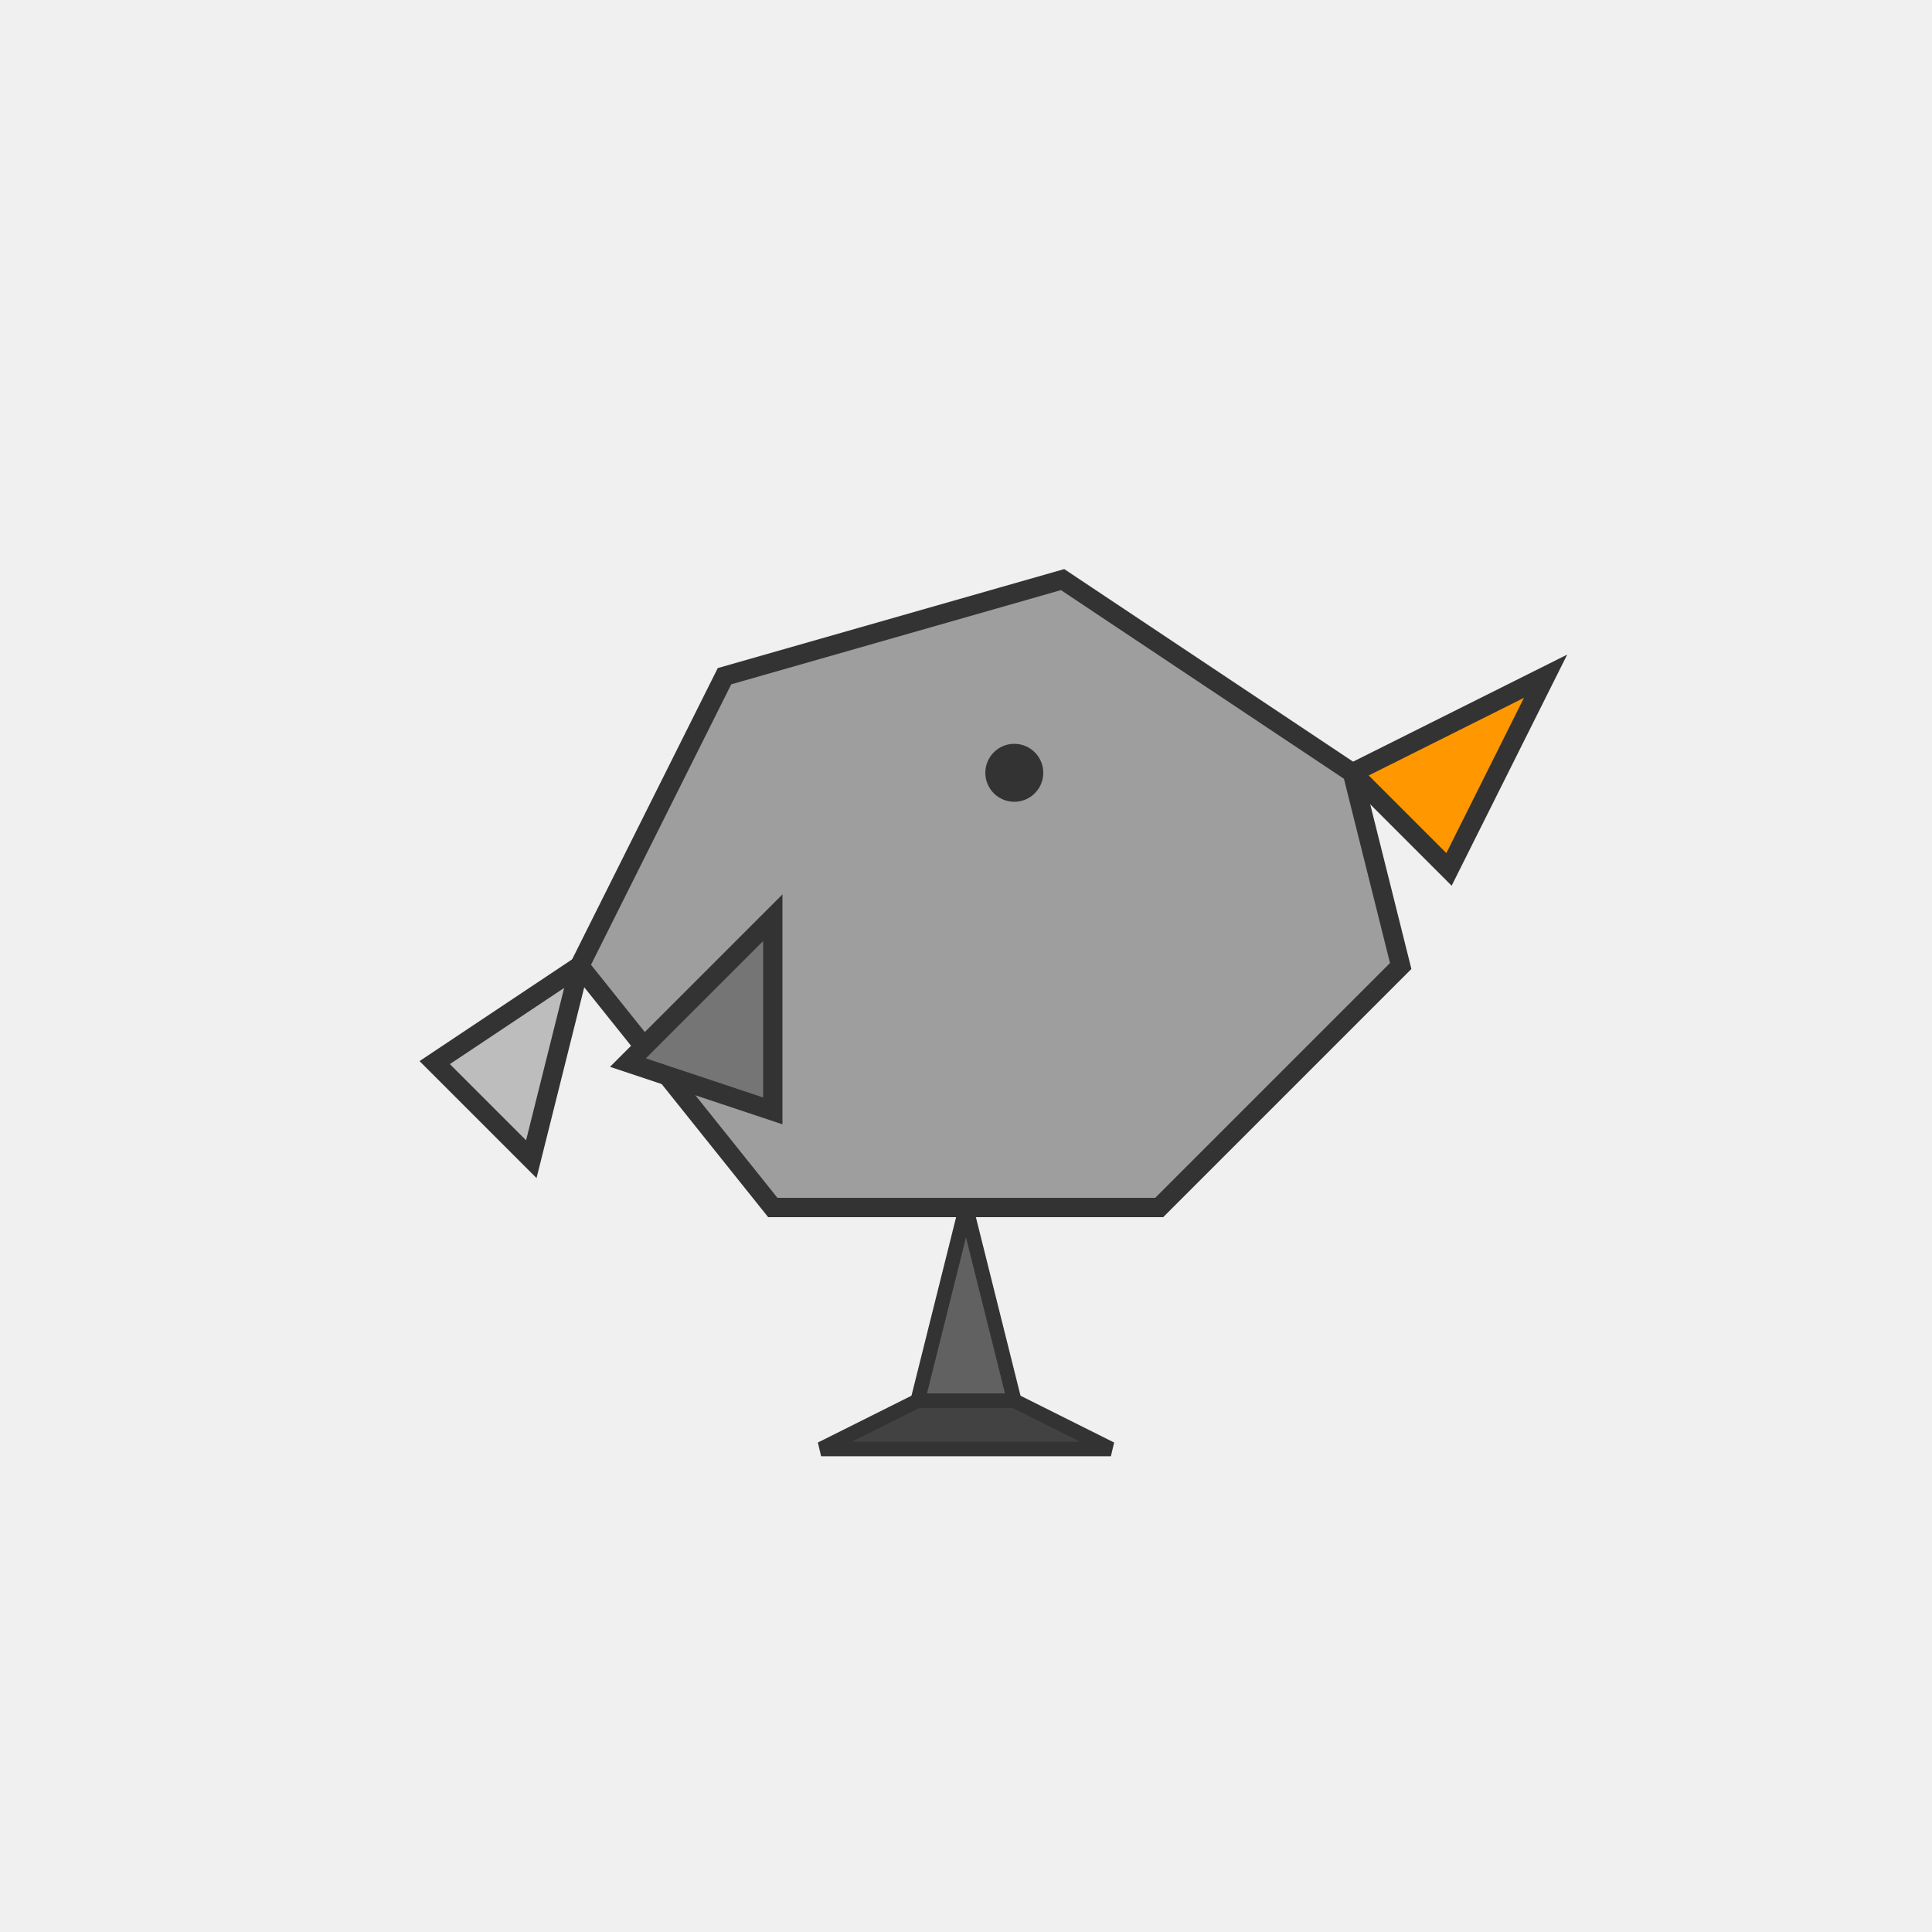
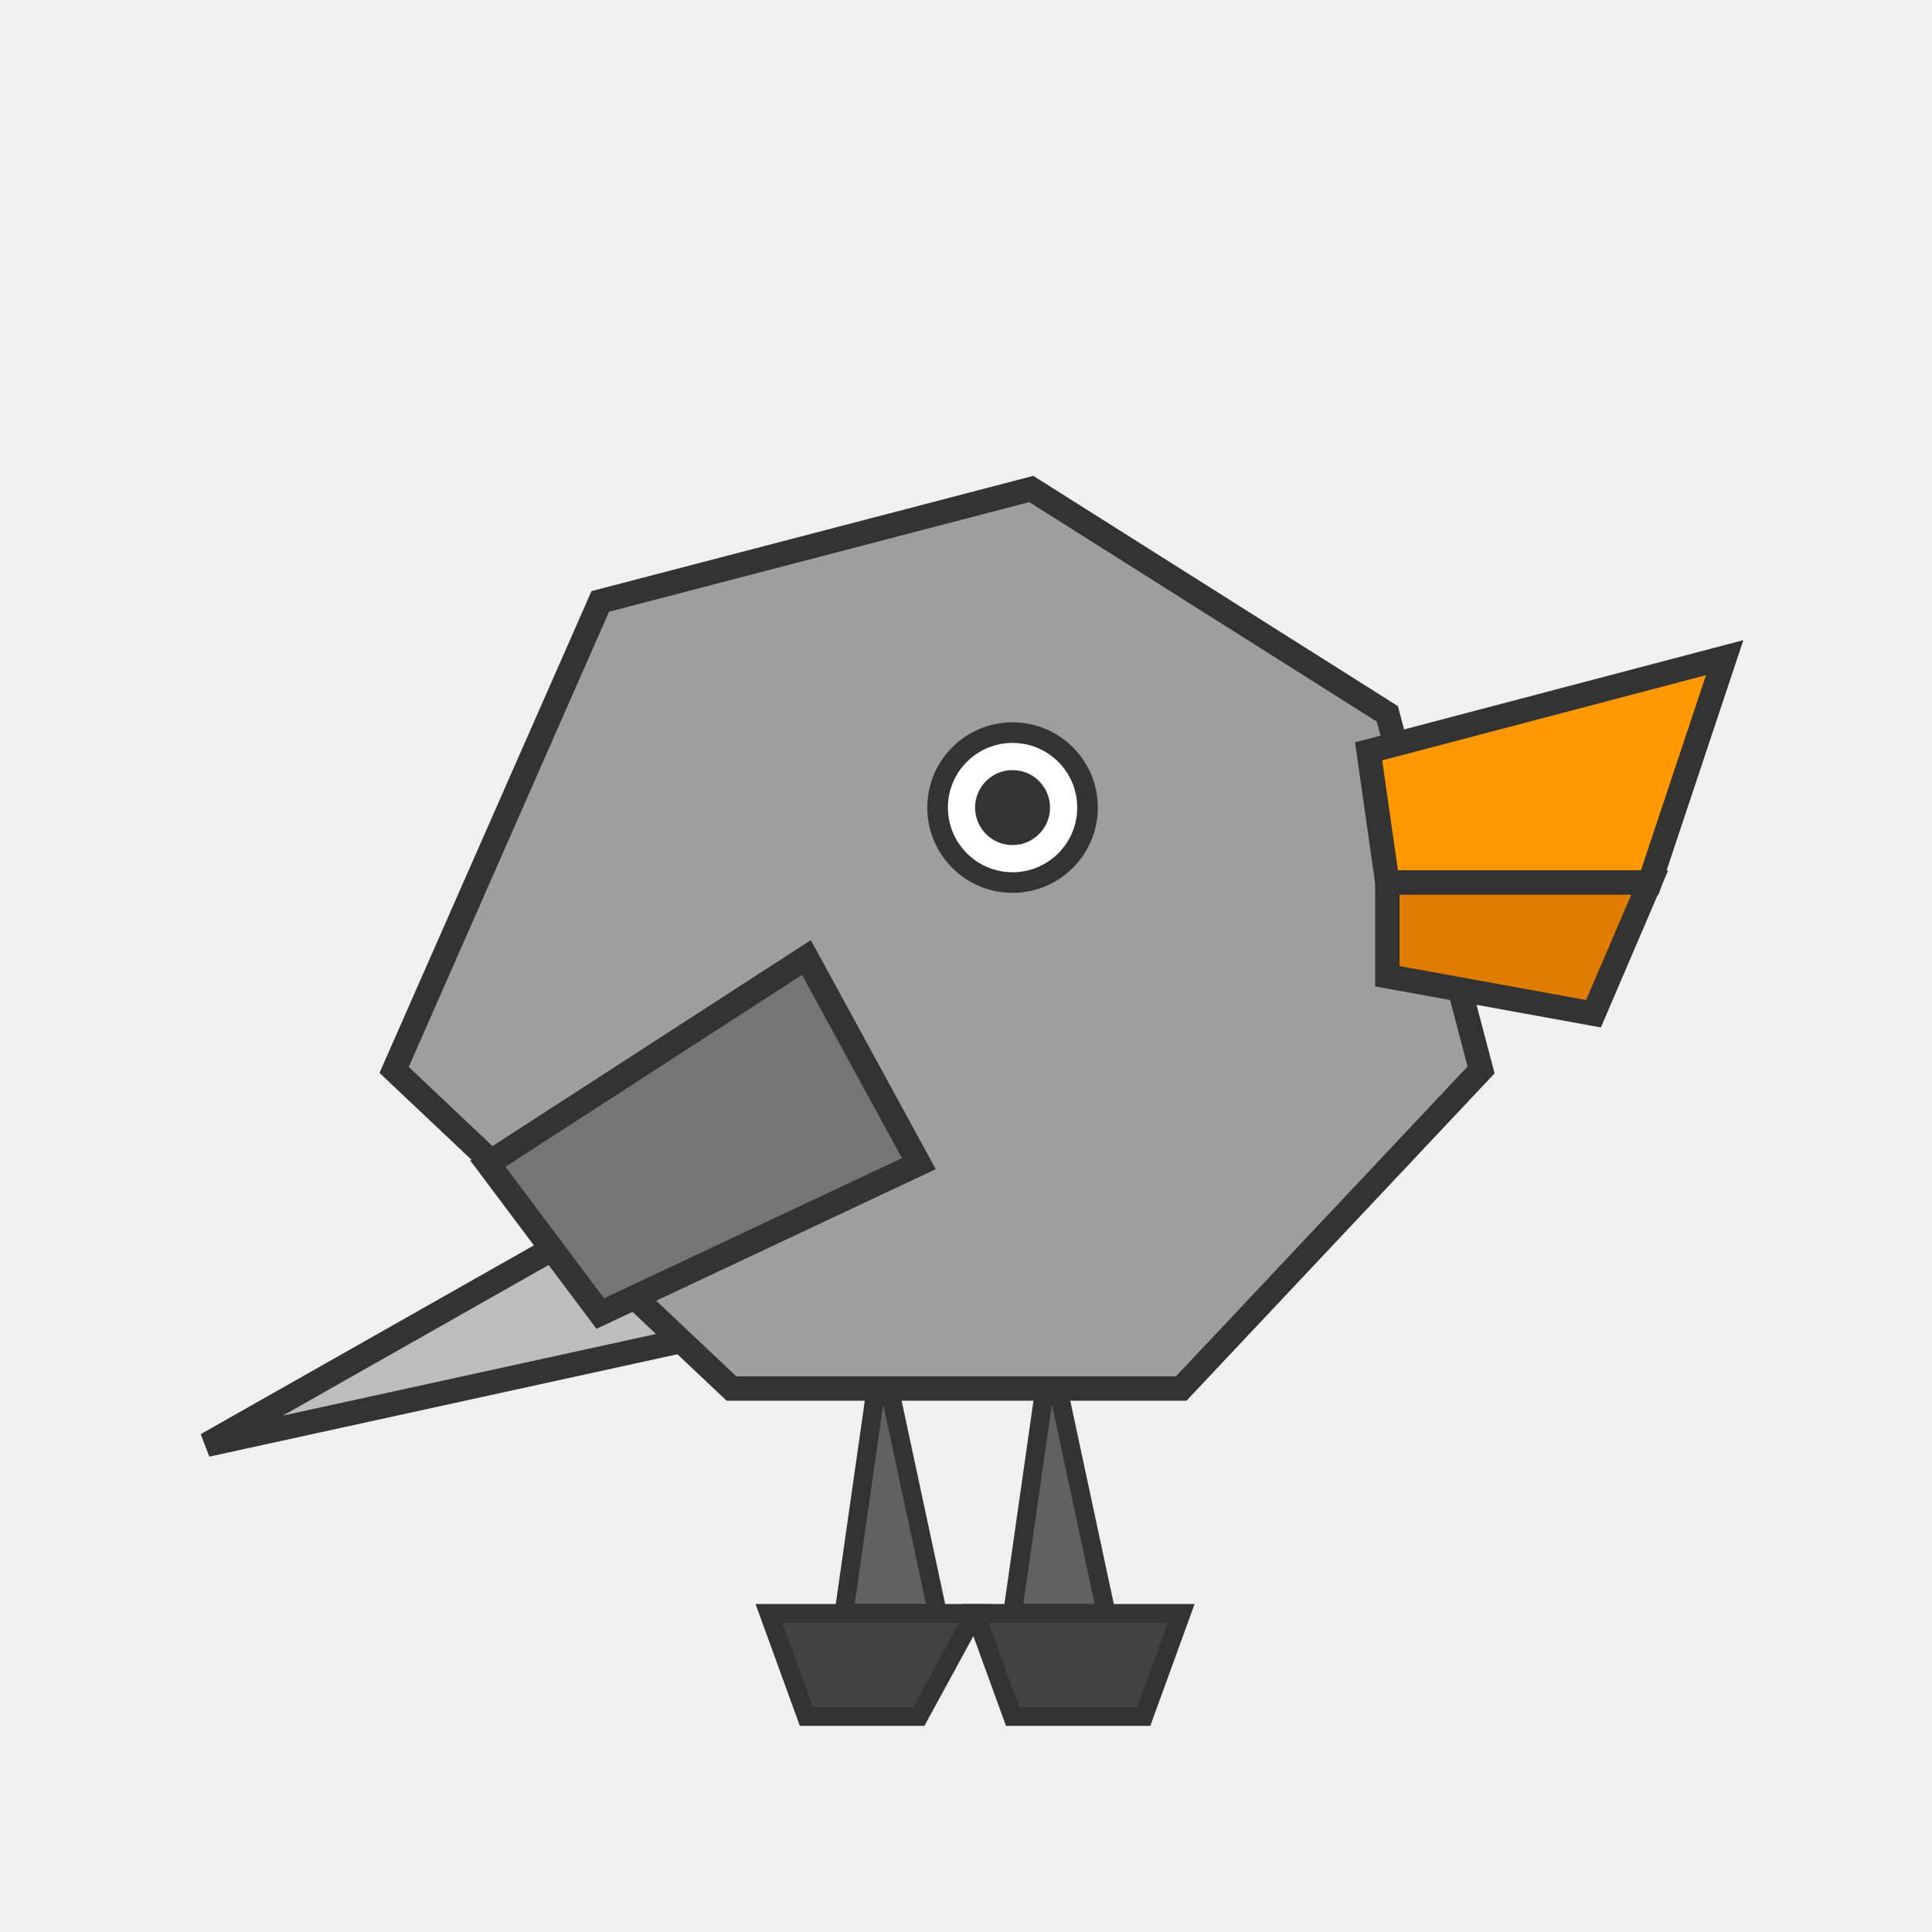
- <svg xmlns="http://www.w3.org/2000/svg" viewBox="0 0 200 200" aria-labelledby="title" role="img">
-   <path fill="#9E9E9E" stroke="#333" stroke-width="2" d="M60 100 75 70 110 60 140 80 145 100 120 125H80z" />
-   <path fill="#FF9800" stroke="#333" stroke-width="2" d="M140 80 160 70 150 90z" />
-   <circle cx="105" cy="80" r="3" fill="#333" />
-   <path fill="#757575" stroke="#333" stroke-width="2" d="M80 95 65 110 80 115z" />
-   <path fill="#BDBDBD" stroke="#333" stroke-width="2" d="M60 100 45 110 55 120z" />
-   <path fill="#616161" stroke="#333" stroke-width="1.5" d="M100 125 95 145 105 145 100 125z" />
-   <path fill="#424242" stroke="#333" stroke-width="1.5" d="M95 145 85 150 105 150 115 150 105 145z" />
+ <svg xmlns="http://www.w3.org/2000/svg" viewBox="0 0 200 200" width="200" height="200" role="img" aria-labelledby="polychat-logo-title">
+   <g transform="translate(2 6) scale(0.97)">
+     <g transform="translate(0.00 0.00) rotate(0.000 100 172) translate(100 172) scale(1.000 1.000) translate(-100 -172)">
+       <g transform="rotate(0.000 78 112)">
+         <path d="M80 114 20 148 84 134Z" fill="#BDBDBD" stroke="#333333" stroke-width="2.6" stroke-linejoin="miter" />
+       </g>
+       <path d="M92 138 88 166 98 166Z" fill="#616161" stroke="#333333" stroke-width="2" stroke-linejoin="miter" />
+       <path d="M110 138 106 166 116 166Z" fill="#616161" stroke="#333333" stroke-width="2" stroke-linejoin="miter" />
+       <path d="M80 166 102 166 96 177 84 177Z" fill="#424242" stroke="#333333" stroke-width="2" stroke-linejoin="miter" />
+       <path d="M102 166 124 166 120 177 106 177Z" fill="#424242" stroke="#333333" stroke-width="2" stroke-linejoin="miter" />
+       <path d="M40 108 62 58 108 46 146 70 156 108 124 142 76 142Z" fill="#9E9E9E" stroke="#333333" stroke-width="2.6" stroke-linejoin="miter" />
+       <path d="M144 74 182 64 174 88 146 88Z" fill="#FF9800" stroke="#333333" stroke-width="2.6" stroke-linejoin="miter" />
+       <g transform="rotate(0.000 148 88)">
+         <path d="M146 88 174 88 168 102 146 98Z" fill="#E07C00" stroke="#333333" stroke-width="2.6" stroke-linejoin="miter" />
+       </g>
+       <g transform="translate(106 80) scale(1 1.000) translate(-106 -80)">
+         <circle cx="106" cy="80" r="8" fill="#FFFFFF" stroke="#333333" stroke-width="2.2" />
+         <circle cx="106.0" cy="80.0" r="4.0" fill="#333333" />
+       </g>
+       <g transform="rotate(0.000 86 100)">
+         <path d="M84 96 50 118 62 134 96 118Z" fill="#757575" stroke="#333333" stroke-width="2.6" stroke-linejoin="miter" />
+       </g>
+     </g>
+   </g>
</svg>
